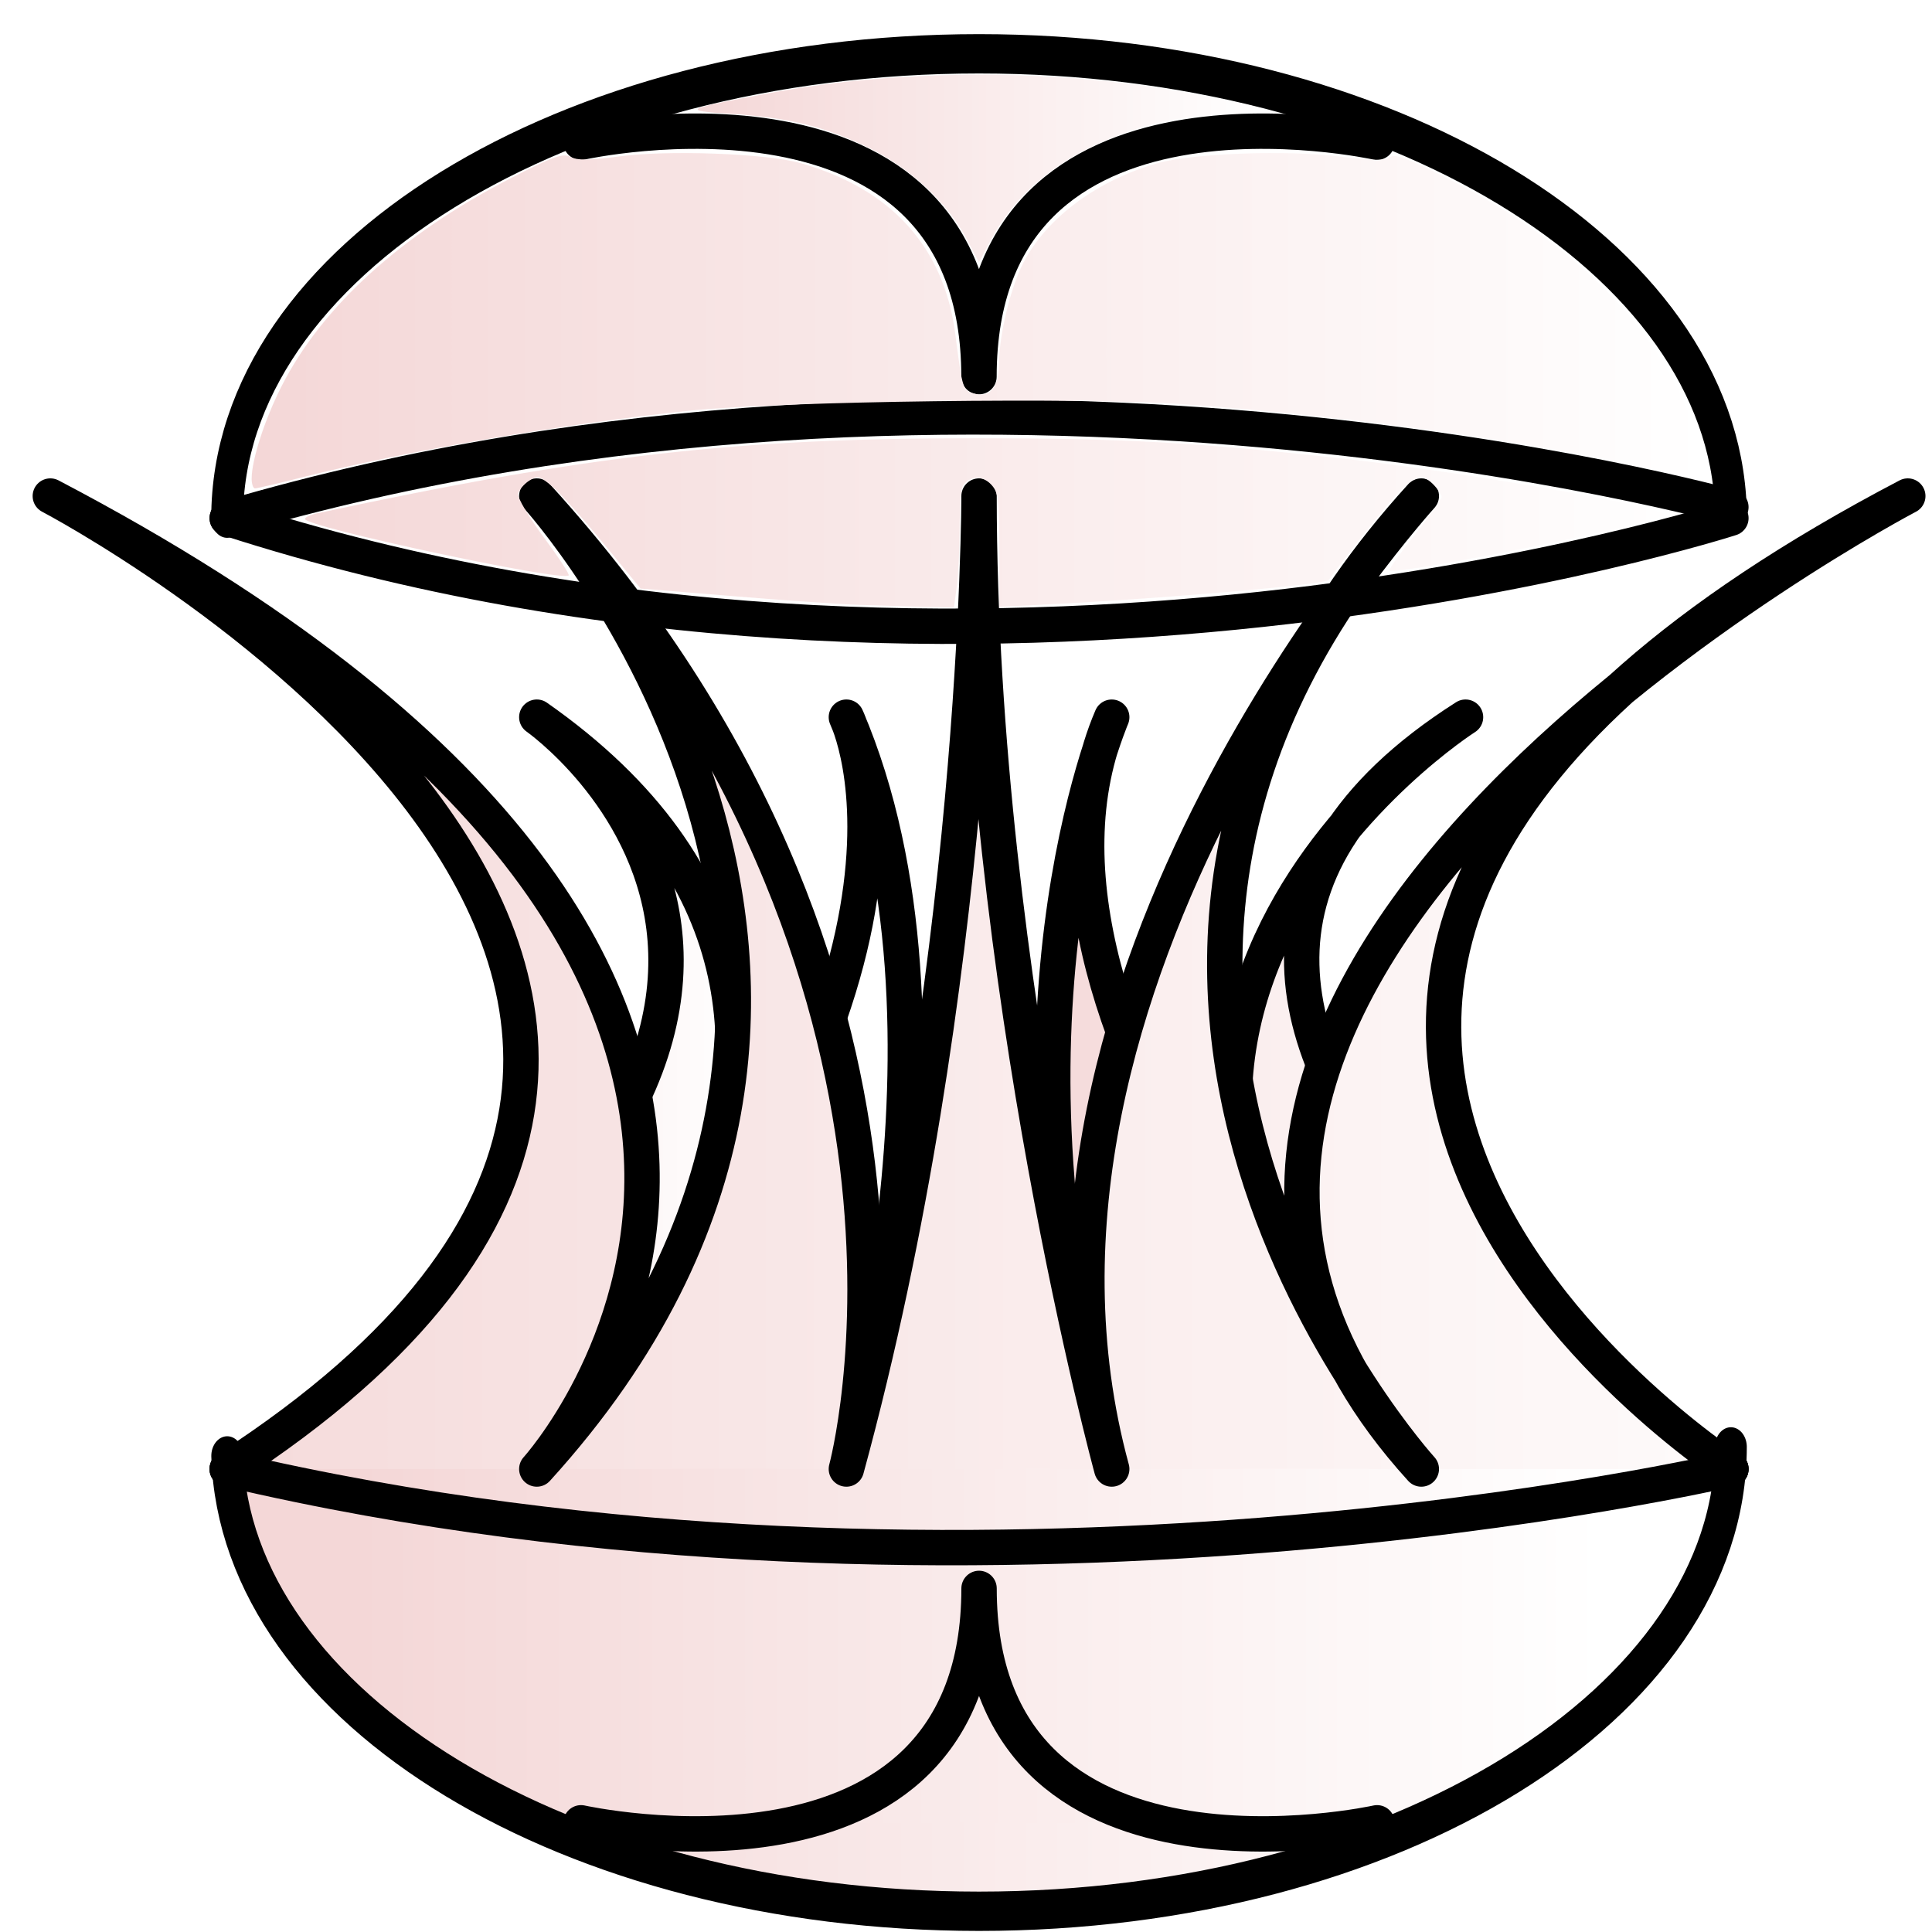
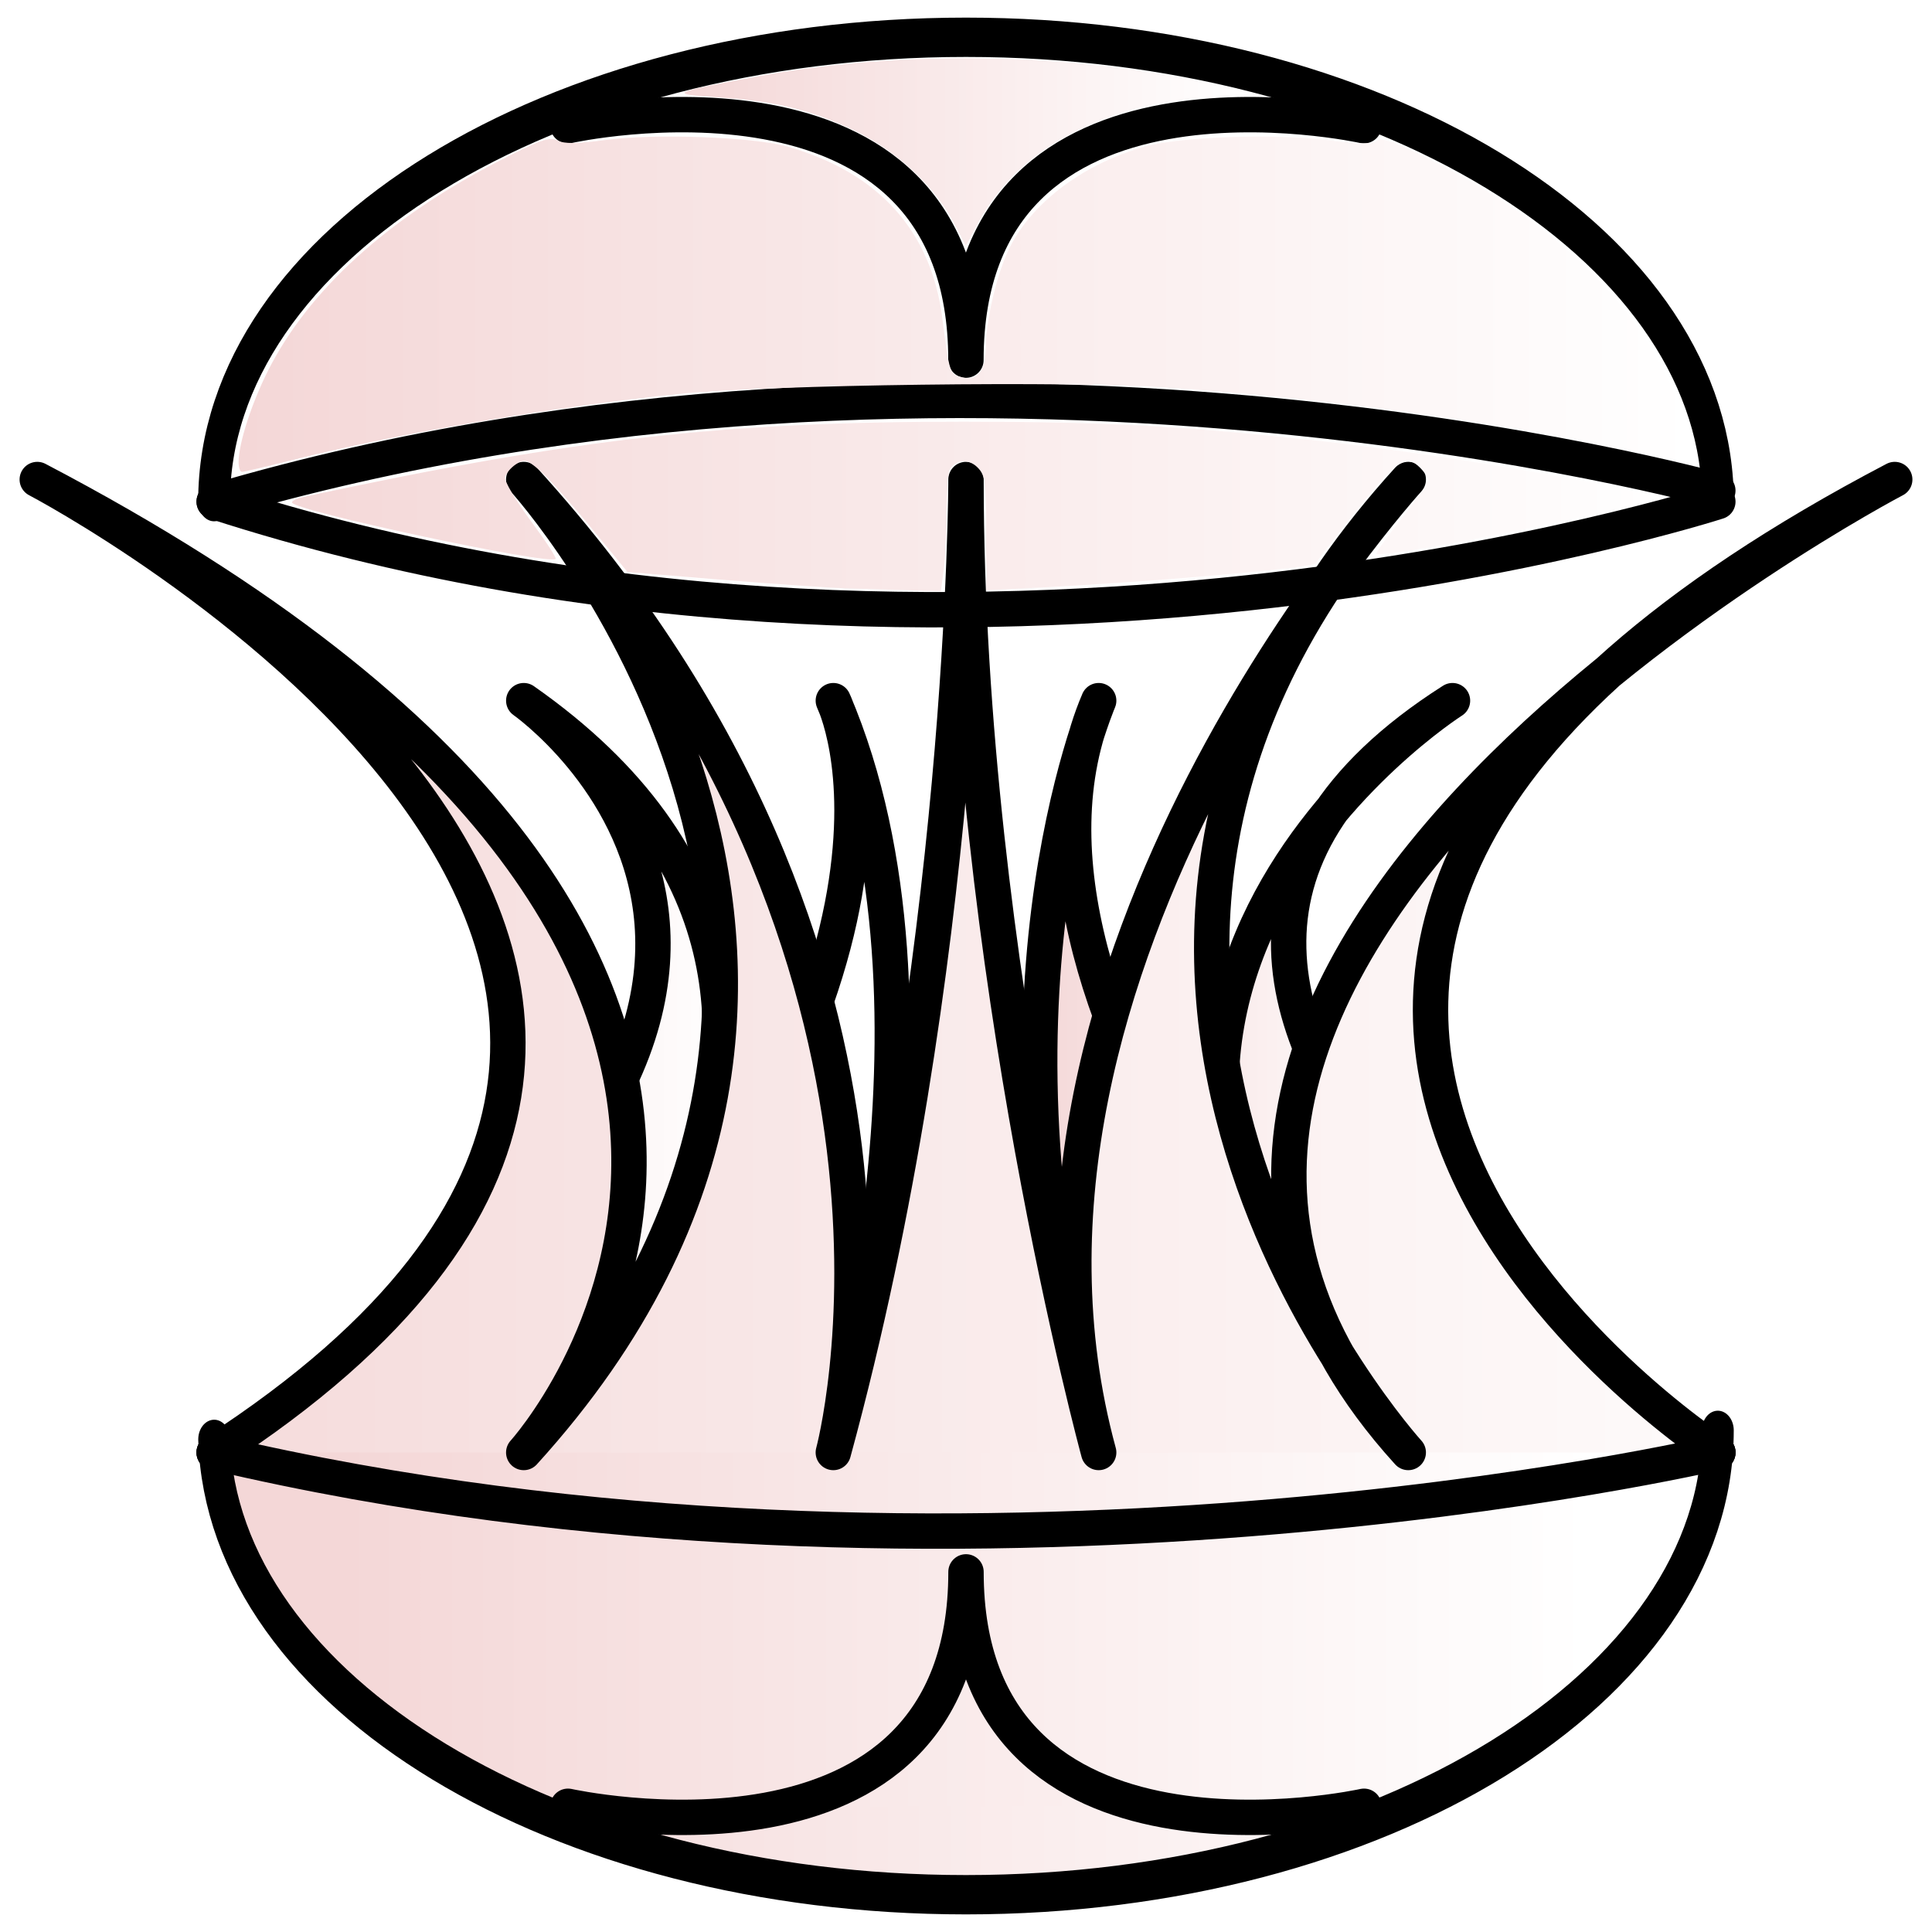
<svg xmlns="http://www.w3.org/2000/svg" xmlns:xlink="http://www.w3.org/1999/xlink" width="148" height="148" id="svg5067" version="1.1">
  <defs id="defs5069">
    <linearGradient xlink:href="#linearGradient3673" id="linearGradient4692" x1="465.333" y1="488" x2="646" y2="488" gradientUnits="userSpaceOnUse" />
    <linearGradient id="linearGradient3673">
      <stop id="stop3681" offset="0" style="stop-color:#f4d7d7;stop-opacity:1;" />
      <stop style="stop-color:#ffffff;stop-opacity:1;" offset="1" id="stop3677" />
    </linearGradient>
    <linearGradient gradientTransform="translate(-334.5,536.3622)" xlink:href="#linearGradient3673" id="linearGradient4682" x1="92" y1="485" x2="336.889" y2="485" gradientUnits="userSpaceOnUse" />
    <linearGradient id="linearGradient4989">
      <stop id="stop4991" offset="0" style="stop-color:#f4d7d7;stop-opacity:1;" />
      <stop style="stop-color:#ffffff;stop-opacity:1;" offset="1" id="stop4993" />
    </linearGradient>
    <linearGradient xlink:href="#linearGradient3673" id="linearGradient4499" x1="92" y1="927.362" x2="788" y2="927.362" gradientUnits="userSpaceOnUse" />
    <linearGradient id="linearGradient4996">
      <stop id="stop4998" offset="0" style="stop-color:#f4d7d7;stop-opacity:1;" />
      <stop style="stop-color:#ffffff;stop-opacity:1;" offset="1" id="stop5000" />
    </linearGradient>
    <linearGradient xlink:href="#linearGradient3673" id="linearGradient5002" x1="92" y1="927.362" x2="788" y2="927.362" gradientUnits="userSpaceOnUse" />
    <linearGradient id="linearGradient5004">
      <stop id="stop5006" offset="0" style="stop-color:#f4d7d7;stop-opacity:1;" />
      <stop style="stop-color:#ffffff;stop-opacity:1;" offset="1" id="stop5008" />
    </linearGradient>
    <linearGradient xlink:href="#linearGradient3673" id="linearGradient5010" x1="92" y1="927.362" x2="788" y2="927.362" gradientUnits="userSpaceOnUse" />
    <linearGradient id="linearGradient5012">
      <stop id="stop5014" offset="0" style="stop-color:#f4d7d7;stop-opacity:1;" />
      <stop style="stop-color:#ffffff;stop-opacity:1;" offset="1" id="stop5016" />
    </linearGradient>
    <linearGradient gradientTransform="translate(-334.5,536.3622)" xlink:href="#linearGradient3673" id="linearGradient4581" x1="12" y1="435" x2="868" y2="435" gradientUnits="userSpaceOnUse" />
    <linearGradient id="linearGradient5019">
      <stop id="stop5021" offset="0" style="stop-color:#f4d7d7;stop-opacity:1;" />
      <stop style="stop-color:#ffffff;stop-opacity:1;" offset="1" id="stop5023" />
    </linearGradient>
    <linearGradient gradientTransform="translate(-334.5,536.3622)" xlink:href="#linearGradient3673" id="linearGradient4656" x1="111.05" y1="135.717" x2="768.875" y2="135.717" gradientUnits="userSpaceOnUse" />
    <linearGradient id="linearGradient5026">
      <stop id="stop5028" offset="0" style="stop-color:#f4d7d7;stop-opacity:1;" />
      <stop style="stop-color:#ffffff;stop-opacity:1;" offset="1" id="stop5030" />
    </linearGradient>
    <linearGradient gradientTransform="translate(-334.5,536.3622)" xlink:href="#linearGradient3673" id="linearGradient4666" x1="312.736" y1="66.889" x2="567.256" y2="66.889" gradientUnits="userSpaceOnUse" />
    <linearGradient id="linearGradient5033">
      <stop id="stop5035" offset="0" style="stop-color:#f4d7d7;stop-opacity:1;" />
      <stop style="stop-color:#ffffff;stop-opacity:1;" offset="1" id="stop5037" />
    </linearGradient>
    <linearGradient gradientTransform="translate(-334.5,536.3622)" xlink:href="#linearGradient3673" id="linearGradient4716" x1="119.154" y1="227.171" x2="765.795" y2="227.171" gradientUnits="userSpaceOnUse" />
    <linearGradient id="linearGradient5040">
      <stop id="stop5042" offset="0" style="stop-color:#f4d7d7;stop-opacity:1;" />
      <stop style="stop-color:#ffffff;stop-opacity:1;" offset="1" id="stop5044" />
    </linearGradient>
    <linearGradient gradientTransform="translate(-334.5,536.3622)" y2="488" x2="646" y1="488" x1="465.333" gradientUnits="userSpaceOnUse" id="linearGradient5061" xlink:href="#linearGradient3673" />
    <linearGradient y2="927.362" x2="788" y1="927.362" x1="92" gradientUnits="userSpaceOnUse" id="linearGradient5063" xlink:href="#linearGradient3673" />
    <linearGradient y2="927.362" x2="788" y1="927.362" x1="92" gradientUnits="userSpaceOnUse" id="linearGradient5065" xlink:href="#linearGradient3673" />
-     <linearGradient xlink:href="#linearGradient3673" id="linearGradient5210" gradientUnits="userSpaceOnUse" gradientTransform="matrix(0.1693925,0,0,0.1693925,0.4672821,905.9428)" x1="465.333" y1="488" x2="646" y2="488" />
-     <linearGradient xlink:href="#linearGradient3673" id="linearGradient5212" gradientUnits="userSpaceOnUse" gradientTransform="matrix(0.1693925,0,0,0.1693925,0.4672821,905.9428)" x1="92" y1="485" x2="336.889" y2="485" />
+     <linearGradient xlink:href="#linearGradient3673" id="linearGradient5210" gradientUnits="userSpaceOnUse" gradientTransform="matrix(0.1693925,0,0,0.1693925,-0.53272,904.6764)" x1="465.333" y1="488" x2="646" y2="488" />
+     <linearGradient xlink:href="#linearGradient3673" id="linearGradient5212" gradientUnits="userSpaceOnUse" gradientTransform="matrix(0.1693925,0,0,0.1693925,-0.53272,904.6764)" x1="92" y1="485" x2="336.889" y2="485" />
    <linearGradient xlink:href="#linearGradient3673" id="linearGradient5214" gradientUnits="userSpaceOnUse" x1="92" y1="927.362" x2="788" y2="927.362" />
    <linearGradient xlink:href="#linearGradient3673" id="linearGradient5216" gradientUnits="userSpaceOnUse" x1="92" y1="927.362" x2="788" y2="927.362" />
    <linearGradient xlink:href="#linearGradient3673" id="linearGradient5218" gradientUnits="userSpaceOnUse" x1="92" y1="927.362" x2="788" y2="927.362" />
-     <linearGradient xlink:href="#linearGradient3673" id="linearGradient5220" gradientUnits="userSpaceOnUse" gradientTransform="matrix(0.1693925,0,0,0.1693925,0.4672821,905.9428)" x1="12" y1="435" x2="868" y2="435" />
-     <linearGradient xlink:href="#linearGradient3673" id="linearGradient5222" gradientUnits="userSpaceOnUse" gradientTransform="matrix(0.1693925,0,0,0.1693925,0.4672821,905.9428)" x1="111.05" y1="135.717" x2="768.875" y2="135.717" />
-     <linearGradient xlink:href="#linearGradient3673" id="linearGradient5224" gradientUnits="userSpaceOnUse" gradientTransform="matrix(0.1693925,0,0,0.1693925,0.4672821,905.9428)" x1="312.736" y1="66.889" x2="567.256" y2="66.889" />
-     <linearGradient xlink:href="#linearGradient3673" id="linearGradient5226" gradientUnits="userSpaceOnUse" gradientTransform="matrix(0.1693925,0,0,0.1693925,0.4672821,905.9428)" x1="119.154" y1="227.171" x2="765.795" y2="227.171" />
+     <linearGradient xlink:href="#linearGradient3673" id="linearGradient5220" gradientUnits="userSpaceOnUse" gradientTransform="matrix(0.1693925,0,0,0.1693925,-0.53272,904.6764)" x1="12" y1="435" x2="868" y2="435" />
+     <linearGradient xlink:href="#linearGradient3673" id="linearGradient5222" gradientUnits="userSpaceOnUse" gradientTransform="matrix(0.1693925,0,0,0.1693925,-0.53272,904.6764)" x1="111.05" y1="135.717" x2="768.875" y2="135.717" />
+     <linearGradient xlink:href="#linearGradient3673" id="linearGradient5224" gradientUnits="userSpaceOnUse" gradientTransform="matrix(0.1693925,0,0,0.1693925,-0.53272,904.6764)" x1="312.736" y1="66.889" x2="567.256" y2="66.889" />
+     <linearGradient xlink:href="#linearGradient3673" id="linearGradient5226" gradientUnits="userSpaceOnUse" gradientTransform="matrix(0.1693925,0,0,0.1693925,-0.53272,904.6764)" x1="119.154" y1="227.171" x2="765.795" y2="227.171" />
  </defs>
  <g id="layer1" transform="translate(0,-904.3622)">
-     <path style="fill:url(#linearGradient5210);fill-opacity:1;stroke:#000000;stroke-width:2.71;stroke-linecap:round;stroke-linejoin:round;stroke-miterlimit:4;stroke-opacity:1;stroke-dasharray:none" d="m 85.164,1016.895 c -10.164,-33.878 0,-57.593 0,-57.593 C 75,983.016 108.54,1017.911 108.54,1017.911 75,983.016 112.266,959.301 112.266,959.301 75,983.016 132.593,1016.895 132.593,1016.895" id="path4684" />
-     <path style="fill:url(#linearGradient5212);fill-opacity:1;stroke:#000000;stroke-width:2.71;stroke-linecap:round;stroke-linejoin:round;stroke-miterlimit:4;stroke-opacity:1;stroke-dasharray:none" d="M 17.407,1016.895 C 75,983.016 41.121,959.301 41.121,959.301 c 33.879,23.715 0,57.593 0,57.593 C 75,979.629 64.836,959.301 64.836,959.301 c 10.164,23.715 0,57.593 0,57.593" id="path4674" />
-     <g transform="matrix(0.1693925,0,0,0.1693925,0.4672841,875.899)" id="g4445" style="fill:url(#linearGradient5218);fill-opacity:1">
+     <path style="fill:url(#linearGradient5210);fill-opacity:1;stroke:#000000;stroke-width:2.71;stroke-linecap:round;stroke-linejoin:round;stroke-miterlimit:4;stroke-opacity:1;stroke-dasharray:none" d="m 84.164,1015.629 c -10.164,-33.878 0,-57.593 0,-57.593 -10.164,23.715 23.376,58.61 23.376,58.61 -33.54,-34.895 3.727,-58.61 3.727,-58.61 -37.266,23.715 20.327,57.593 20.327,57.593" id="path4684" />
+     <path style="fill:url(#linearGradient5212);fill-opacity:1;stroke:#000000;stroke-width:2.71;stroke-linecap:round;stroke-linejoin:round;stroke-miterlimit:4;stroke-opacity:1;stroke-dasharray:none" d="m 16.407,1015.629 c 57.593,-33.878 23.715,-57.593 23.715,-57.593 33.879,23.715 0,57.593 0,57.593 33.879,-37.266 23.715,-57.593 23.715,-57.593 10.164,23.715 0,57.593 0,57.593" id="path4674" />
+     <g transform="matrix(0.1693925,0,0,0.1693925,-0.532718,874.6326)" id="g4445" style="fill:url(#linearGradient5218);fill-opacity:1">
      <path transform="matrix(0.8096001,0,0,1,83.74391,177.3622)" d="M 860,645 C 860,760.98 671.96,855 440,855 211.219,855 24.521,763.446 20.079,649.077" id="path2899" style="fill:url(#linearGradient5214);fill-opacity:1;fill-rule:evenodd;stroke:#000000;stroke-width:17.782;stroke-linecap:round;stroke-linejoin:round;stroke-miterlimit:4;stroke-opacity:1;stroke-dasharray:none;stroke-dashoffset:0" />
      <path id="path5419" d="m 260,992.362 c 0,0 180,40 180,-106 0,146 180,106 180,106" style="fill:url(#linearGradient5216);fill-opacity:1;stroke:#000000;stroke-width:16;stroke-linecap:round;stroke-linejoin:round;stroke-miterlimit:4;stroke-opacity:1;stroke-dasharray:none" />
    </g>
-     <g transform="matrix(-0.1693925,0,0,-0.1693925,149.5273,1083.358)" id="g4445-8" style="fill:none">
+     <g transform="matrix(-0.1693925,0,0,-0.1693925,148.5273,1082.092)" id="g4445-8" style="fill:none">
      <path transform="matrix(0.8096001,0,0,1,83.74391,177.3622)" d="M 860,645 C 860,760.98 671.96,855 440,855 211.219,855 24.521,763.446 20.079,649.077" id="path2899-1" style="fill:none;stroke:#000000;stroke-width:17.782;stroke-linecap:round;stroke-linejoin:round;stroke-miterlimit:4;stroke-opacity:1;stroke-dasharray:none;stroke-dashoffset:0" />
      <path id="path5419-6" d="m 260,992.362 c 0,0 180,40 180,-106 0,146 180,106 180,106" style="fill:none;stroke:#000000;stroke-width:16;stroke-linecap:round;stroke-linejoin:round;stroke-miterlimit:4;stroke-opacity:1;stroke-dasharray:none" />
    </g>
-     <path style="fill:url(#linearGradient5220);fill-opacity:1;stroke:#000000;stroke-width:2.71;stroke-linecap:round;stroke-linejoin:round;stroke-miterlimit:4;stroke-opacity:1;stroke-dasharray:none" d="M 17.407,1016.895 C 75,979.629 3.855,942.362 3.855,942.362 75,979.629 41.121,1016.895 41.121,1016.895 c 33.879,-37.266 0,-74.533 0,-74.533 C 75,979.629 64.836,1016.895 64.836,1016.895 75,979.629 75,942.362 75,942.362 75,979.629 85.164,1016.895 85.164,1016.895 75,979.629 108.879,942.362 108.879,942.362 c -33.879,37.266 0,74.533 0,74.533 C 75,979.629 146.145,942.362 146.145,942.362 75,979.629 132.593,1016.895 132.593,1016.895" id="path4505" />
-     <path style="fill:none;stroke:#000000;stroke-width:2.71;stroke-linecap:round;stroke-linejoin:round;stroke-miterlimit:4;stroke-opacity:1;stroke-dasharray:none" d="M 17.407,944.056 C 75,927.117 132.593,943.209 132.593,943.209" id="path4646" />
-     <path style="fill:url(#linearGradient5222);fill-opacity:1;stroke:#000000;stroke-width:0;stroke-linecap:round;stroke-linejoin:round;stroke-miterlimit:4;stroke-opacity:1;stroke-dasharray:none;stroke-dashoffset:0" d="m 19.278,941.014 c 0.008,-1.446 0.994,-4.496 2.272,-7.026 3.091,-6.118 9.149,-11.63 17.529,-15.948 3.296,-1.698 4.042,-1.965 4.624,-1.653 0.508,0.272 1.506,0.261 3.716,-0.041 3.689,-0.504 11.229,-0.233 13.849,0.498 6.972,1.945 11.049,6.43 11.911,13.101 0.561,4.342 0.562,4.347 1.544,4.593 1.166,0.293 1.803,-0.551 1.811,-2.396 0.009,-2.126 0.867,-5.689 1.826,-7.581 1.766,-3.485 5.709,-6.416 10.379,-7.715 2.688,-0.748 9.898,-1.001 13.915,-0.489 2.484,0.317 3.474,0.329 3.813,0.048 0.352,-0.293 1.359,0.077 4.373,1.606 8.751,4.438 14.86,10.129 17.969,16.738 1.129,2.399 2.161,5.888 1.838,6.211 -0.089,0.089 -1.534,-0.144 -3.211,-0.517 -10.505,-2.34 -24.085,-4.227 -36.849,-5.12 -7.554,-0.528 -30.602,-0.231 -37.605,0.485 -9.611,0.983 -21.713,3.059 -29.821,5.116 -1.85,0.469 -3.482,0.853 -3.626,0.853 -0.144,0 -0.26,-0.343 -0.258,-0.762 z" id="path4648" />
-     <path style="fill:url(#linearGradient5224);fill-opacity:1;stroke:#000000;stroke-width:0;stroke-linecap:round;stroke-linejoin:round;stroke-miterlimit:4;stroke-opacity:1;stroke-dasharray:none;stroke-dashoffset:0" d="m 74.05,922.667 c -1.437,-2.745 -4.35,-5.454 -7.516,-6.99 -3.34,-1.62 -6.105,-2.303 -10.502,-2.592 -3.919,-0.258 -3.761,-0.342 3.049,-1.614 9.88,-1.846 21.939,-1.846 31.846,0.002 6.809,1.27 6.972,1.357 2.989,1.602 -4.288,0.264 -6.955,0.931 -10.474,2.621 -3.208,1.541 -5.929,4.058 -7.449,6.891 l -1.004,1.871 -0.938,-1.792 0,0 z" id="path4658" />
-     <path style="fill:none;stroke:#000000;stroke-width:2.71;stroke-linecap:round;stroke-linejoin:round;stroke-miterlimit:4;stroke-opacity:1;stroke-dasharray:none" d="m 17.407,1016.895 c 57.593,13.551 115.187,0 115.187,0" id="path4670" />
-     <path style="fill:none;stroke:#000000;stroke-width:2.71;stroke-linecap:round;stroke-linejoin:round;stroke-miterlimit:4;stroke-opacity:1;stroke-dasharray:none" d="m 17.407,944.056 c 57.593,18.633 115.187,0 115.187,0" id="path4698" />
-     <path style="fill:url(#linearGradient5226);fill-opacity:1;stroke:#000000;stroke-width:0;stroke-linecap:round;stroke-linejoin:round;stroke-miterlimit:4;stroke-opacity:1;stroke-dasharray:none;stroke-dashoffset:0" d="m 65.709,950.693 c -1.397,-0.048 -5.713,-0.348 -9.589,-0.666 l -7.048,-0.579 -2.843,-3.456 c -1.563,-1.901 -3.327,-3.864 -3.919,-4.362 -0.972,-0.818 -1.147,-0.86 -1.797,-0.429 -0.396,0.263 -0.767,0.713 -0.824,1.002 -0.057,0.288 0.825,1.777 1.96,3.308 1.135,1.531 1.997,2.85 1.915,2.932 -0.5,0.5 -20.201,-3.72 -20.201,-4.327 0,-0.127 0.419,-0.321 0.932,-0.431 20.871,-4.478 32.146,-5.761 50.564,-5.753 10.98,0.005 16.578,0.31 27.442,1.494 9.733,1.061 25.748,3.858 25.163,4.395 -0.728,0.668 -20.586,4.669 -21.02,4.235 -0.072,-0.072 0.795,-1.298 1.928,-2.724 1.133,-1.426 2.06,-2.735 2.06,-2.909 0,-0.174 -0.301,-0.618 -0.67,-0.986 -0.884,-0.884 -1.594,-0.581 -3.311,1.411 -1.052,1.221 -4.402,5.498 -4.65,5.937 -0.204,0.361 -13.344,1.49 -22.284,1.914 l -2.964,0.141 0,-4.367 c 0,-3.898 -0.072,-4.439 -0.67,-5.037 -0.673,-0.673 -1.607,-0.612 -2.12,0.137 -0.137,0.2 -0.251,1.676 -0.254,3.281 -0.003,1.604 -0.102,3.624 -0.221,4.489 l -0.215,1.572 -2.41,-0.067 c -1.326,-0.037 -3.554,-0.107 -4.951,-0.154 z" id="path4708" />
+     <path style="fill:url(#linearGradient5220);fill-opacity:1;stroke:#000000;stroke-width:2.71;stroke-linecap:round;stroke-linejoin:round;stroke-miterlimit:4;stroke-opacity:1;stroke-dasharray:none" d="M 16.407,1015.629 C 74,978.362 2.855,941.096 2.855,941.096 74,978.362 40.121,1015.629 40.121,1015.629 c 33.879,-37.266 0,-74.533 0,-74.533 33.879,37.266 23.715,74.533 23.715,74.533 10.164,-37.266 10.164,-74.533 10.164,-74.533 0,37.266 10.164,74.533 10.164,74.533 -10.164,-37.266 23.715,-74.533 23.715,-74.533 -33.879,37.266 0,74.533 0,74.533 -33.879,-37.266 37.266,-74.533 37.266,-74.533 -71.145,37.266 -13.551,74.533 -13.551,74.533" id="path4505" />
+     <path style="fill:none;stroke:#000000;stroke-width:2.71;stroke-linecap:round;stroke-linejoin:round;stroke-miterlimit:4;stroke-opacity:1;stroke-dasharray:none" d="M 16.407,942.79 C 74,925.851 131.593,941.943 131.593,941.943" id="path4646" />
+     <path style="fill:url(#linearGradient5222);fill-opacity:1;stroke:#000000;stroke-width:0;stroke-linecap:round;stroke-linejoin:round;stroke-miterlimit:4;stroke-opacity:1;stroke-dasharray:none;stroke-dashoffset:0" d="m 18.278,939.748 c 0.008,-1.446 0.994,-4.496 2.272,-7.026 3.091,-6.118 9.149,-11.63 17.529,-15.948 3.296,-1.698 4.042,-1.965 4.624,-1.653 0.508,0.272 1.506,0.261 3.716,-0.041 3.689,-0.504 11.229,-0.233 13.849,0.498 6.972,1.945 11.049,6.43 11.911,13.101 0.561,4.342 0.562,4.347 1.544,4.593 1.166,0.293 1.803,-0.551 1.811,-2.396 0.009,-2.126 0.867,-5.689 1.826,-7.581 1.766,-3.485 5.709,-6.416 10.379,-7.715 2.688,-0.748 9.898,-1.001 13.915,-0.489 2.484,0.317 3.474,0.329 3.813,0.048 0.352,-0.293 1.359,0.077 4.373,1.606 8.751,4.438 14.86,10.129 17.969,16.738 1.129,2.399 2.161,5.888 1.838,6.211 -0.089,0.089 -1.534,-0.144 -3.211,-0.517 -10.505,-2.34 -24.085,-4.227 -36.849,-5.12 -7.554,-0.528 -30.602,-0.231 -37.605,0.485 -9.611,0.983 -21.713,3.059 -29.821,5.116 -1.85,0.469 -3.482,0.853 -3.626,0.853 -0.144,0 -0.26,-0.343 -0.258,-0.762 z" id="path4648" />
+     <path style="fill:url(#linearGradient5224);fill-opacity:1;stroke:#000000;stroke-width:0;stroke-linecap:round;stroke-linejoin:round;stroke-miterlimit:4;stroke-opacity:1;stroke-dasharray:none;stroke-dashoffset:0" d="m 73.05,921.401 c -1.437,-2.745 -4.35,-5.454 -7.516,-6.99 -3.34,-1.62 -6.105,-2.303 -10.502,-2.592 -3.919,-0.258 -3.761,-0.342 3.049,-1.614 9.88,-1.846 21.939,-1.846 31.846,0.002 6.809,1.27 6.972,1.357 2.989,1.602 -4.288,0.264 -6.955,0.931 -10.474,2.621 -3.208,1.541 -5.929,4.058 -7.449,6.891 l -1.004,1.871 -0.938,-1.792 0,0 z" id="path4658" />
+     <path style="fill:none;stroke:#000000;stroke-width:2.71;stroke-linecap:round;stroke-linejoin:round;stroke-miterlimit:4;stroke-opacity:1;stroke-dasharray:none" d="m 16.407,1015.629 c 57.593,13.551 115.187,0 115.187,0" id="path4670" />
+     <path style="fill:none;stroke:#000000;stroke-width:2.71;stroke-linecap:round;stroke-linejoin:round;stroke-miterlimit:4;stroke-opacity:1;stroke-dasharray:none" d="m 16.407,942.79 c 57.593,18.633 115.187,0 115.187,0" id="path4698" />
+     <path style="fill:url(#linearGradient5226);fill-opacity:1;stroke:#000000;stroke-width:0;stroke-linecap:round;stroke-linejoin:round;stroke-miterlimit:4;stroke-opacity:1;stroke-dasharray:none;stroke-dashoffset:0" d="m 64.709,949.427 c -1.397,-0.048 -5.713,-0.348 -9.589,-0.666 l -7.048,-0.579 -2.843,-3.456 c -1.563,-1.901 -3.327,-3.864 -3.919,-4.362 -0.972,-0.818 -1.147,-0.86 -1.797,-0.429 -0.396,0.263 -0.767,0.713 -0.824,1.002 -0.057,0.288 0.825,1.777 1.96,3.308 1.135,1.531 1.997,2.85 1.915,2.932 -0.5,0.5 -20.201,-3.72 -20.201,-4.327 0,-0.127 0.419,-0.321 0.932,-0.431 20.871,-4.478 32.146,-5.761 50.564,-5.753 10.98,0.005 16.578,0.31 27.442,1.494 9.733,1.061 25.748,3.858 25.163,4.395 -0.728,0.668 -20.586,4.669 -21.02,4.235 -0.072,-0.072 0.795,-1.298 1.928,-2.724 1.133,-1.426 2.06,-2.735 2.06,-2.909 0,-0.174 -0.301,-0.618 -0.67,-0.986 -0.884,-0.884 -1.594,-0.581 -3.311,1.411 -1.052,1.221 -4.402,5.498 -4.65,5.937 -0.204,0.361 -13.344,1.49 -22.284,1.914 l -2.964,0.141 0,-4.367 c 0,-3.898 -0.072,-4.439 -0.67,-5.037 -0.673,-0.673 -1.607,-0.612 -2.12,0.137 -0.137,0.2 -0.251,1.676 -0.254,3.281 -0.003,1.604 -0.102,3.624 -0.221,4.489 l -0.215,1.572 -2.41,-0.067 c -1.326,-0.037 -3.554,-0.107 -4.951,-0.154 z" id="path4708" />
  </g>
</svg>
